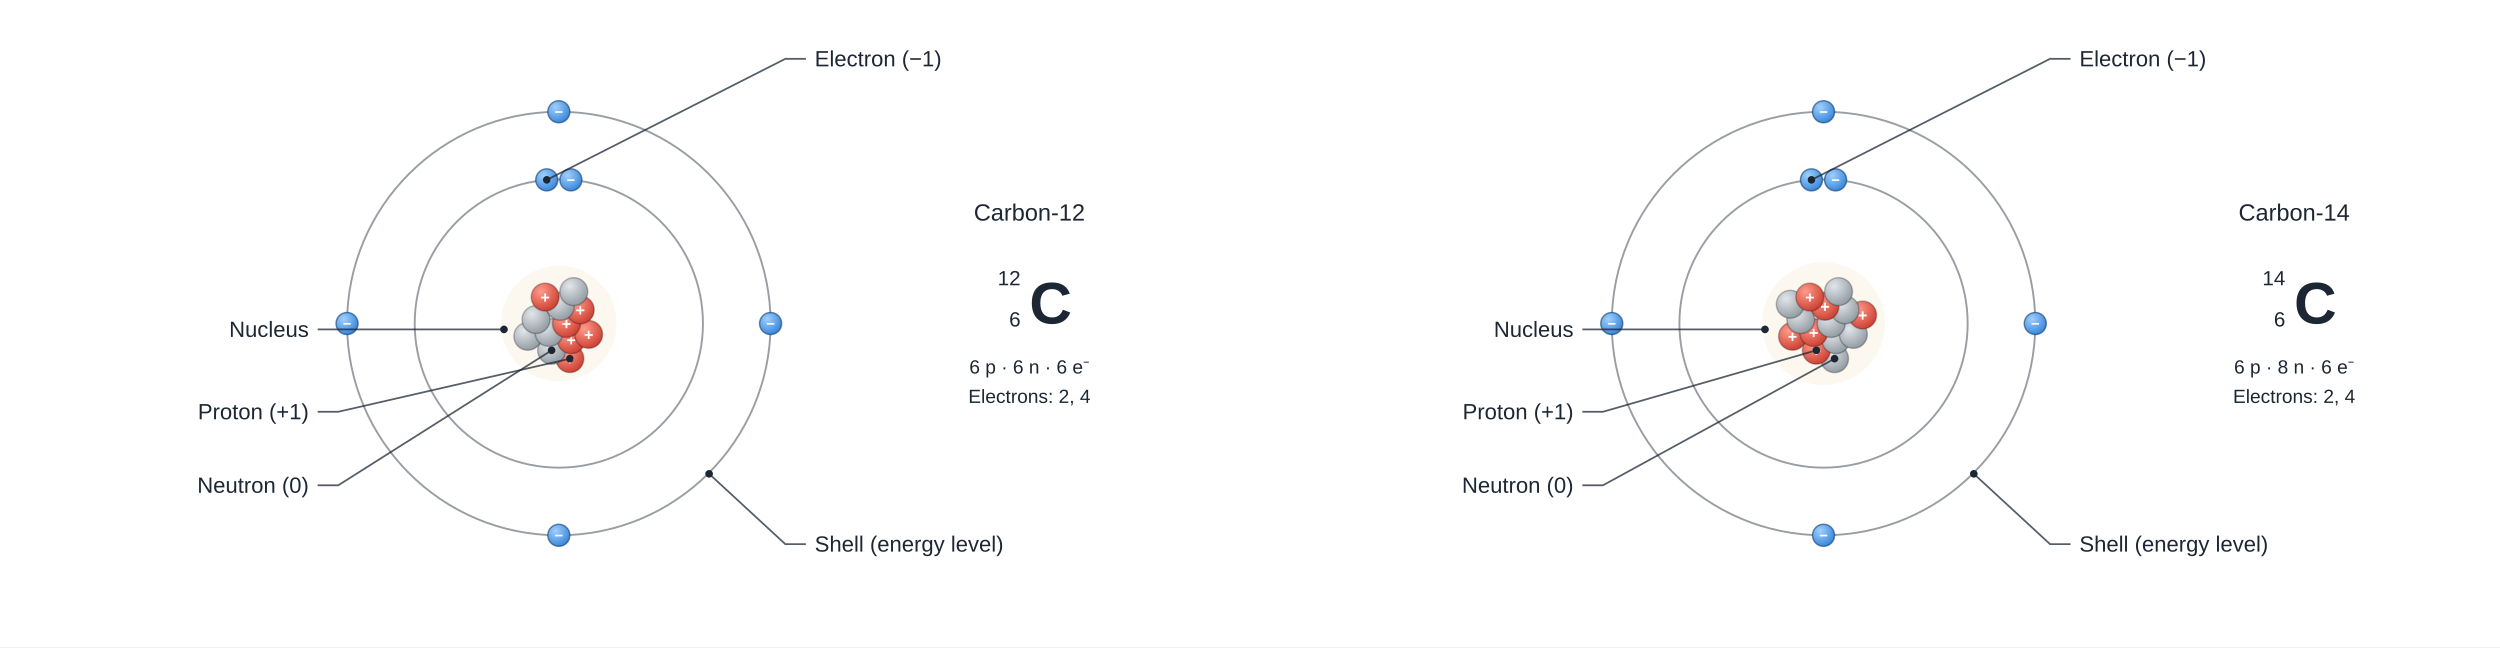
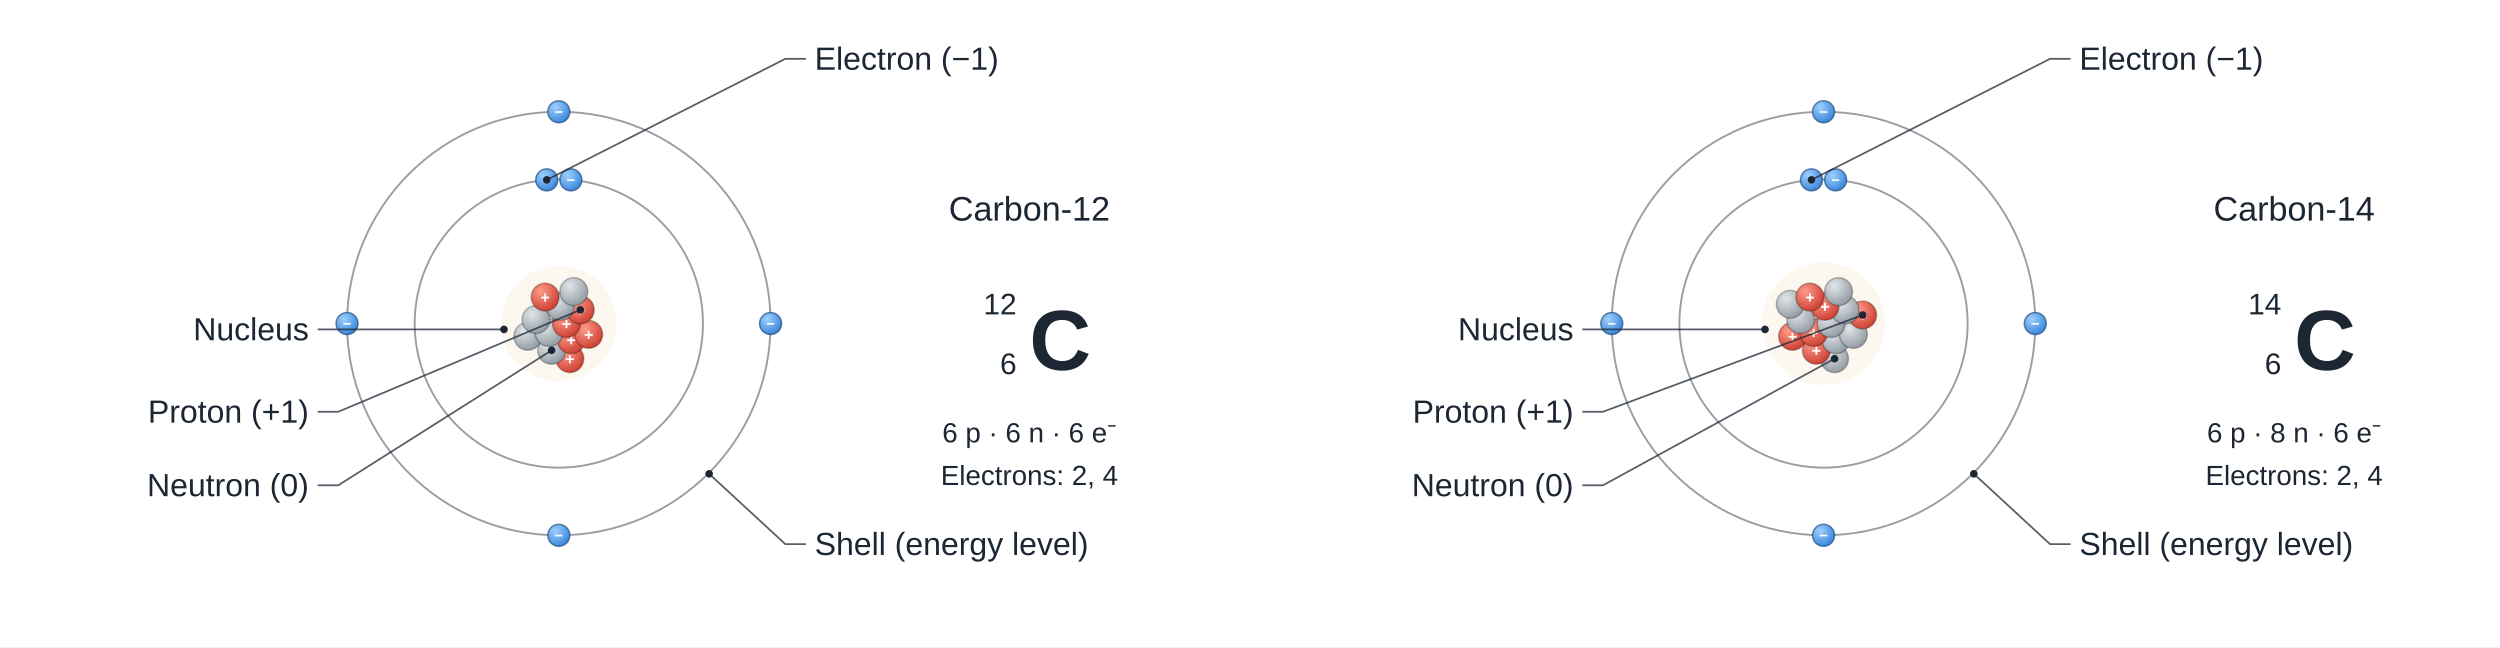
<svg xmlns="http://www.w3.org/2000/svg" viewBox="0 0 1700 440" role="img" width="1700" height="440" font-family="Arial, Helvetica, sans-serif" color="#1d2733">
  <rect x="0" y="0" width="1700" height="440" fill="#ffffff" />
  <svg x="0" y="0" width="840" height="440" viewBox="0 0 840 440">
    <defs>
      <radialGradient id="sf7-p" cx=".35" cy=".3" r=".8">
        <stop offset="0" stop-color="#ff9b8a" />
        <stop offset="1" stop-color="#c8372a" />
      </radialGradient>
      <radialGradient id="sf7-n" cx=".35" cy=".3" r=".8">
        <stop offset="0" stop-color="#e2e6ea" />
        <stop offset="1" stop-color="#8a949c" />
      </radialGradient>
      <radialGradient id="sf7-e" cx=".35" cy=".3" r=".8">
        <stop offset="0" stop-color="#9fd0ff" />
        <stop offset="1" stop-color="#2f7fd6" />
      </radialGradient>
    </defs>
    <circle cx="380" cy="220" r="98.0" fill="none" stroke="#1d2733" stroke-width="1.3" opacity=".45" stroke-dasharray="0" />
    <circle cx="380" cy="220" r="144.0" fill="none" stroke="#1d2733" stroke-width="1.3" opacity=".45" stroke-dasharray="0" />
    <circle cx="380" cy="220" r="39.3" fill="#f3d6a8" opacity=".18" />
    <circle cx="387.5" cy="243.9" r="9.5" fill="url(#sf7-p)" stroke="#000" stroke-opacity=".25" />
    <text x="387.5" y="247.9" text-anchor="middle" font-size="11" font-weight="700" class="sf-in" style="fill:#fff">+</text>
    <circle cx="375.1" cy="238.2" r="9.5" fill="url(#sf7-n)" stroke="#000" stroke-opacity=".25" />
    <circle cx="388.4" cy="231.0" r="9.5" fill="url(#sf7-p)" stroke="#000" stroke-opacity=".25" />
    <text x="388.4" y="235.0" text-anchor="middle" font-size="11" font-weight="700" class="sf-in" style="fill:#fff">+</text>
    <circle cx="358.9" cy="228.7" r="9.5" fill="url(#sf7-n)" stroke="#000" stroke-opacity=".25" />
    <circle cx="400.3" cy="227.4" r="9.5" fill="url(#sf7-p)" stroke="#000" stroke-opacity=".25" />
    <text x="400.3" y="231.4" text-anchor="middle" font-size="11" font-weight="700" class="sf-in" style="fill:#fff">+</text>
    <circle cx="373.3" cy="226.1" r="9.5" fill="url(#sf7-n)" stroke="#000" stroke-opacity=".25" />
    <circle cx="385.2" cy="220.0" r="9.5" fill="url(#sf7-p)" stroke="#000" stroke-opacity=".25" />
    <text x="385.2" y="224.0" text-anchor="middle" font-size="11" font-weight="700" class="sf-in" style="fill:#fff">+</text>
    <circle cx="364.5" cy="217.3" r="9.5" fill="url(#sf7-n)" stroke="#000" stroke-opacity=".25" />
    <circle cx="394.6" cy="210.7" r="9.5" fill="url(#sf7-p)" stroke="#000" stroke-opacity=".25" />
    <text x="394.6" y="214.7" text-anchor="middle" font-size="11" font-weight="700" class="sf-in" style="fill:#fff">+</text>
    <circle cx="381.0" cy="208.3" r="9.5" fill="url(#sf7-n)" stroke="#000" stroke-opacity=".25" />
    <circle cx="370.7" cy="202.0" r="9.5" fill="url(#sf7-p)" stroke="#000" stroke-opacity=".25" />
    <text x="370.7" y="206.0" text-anchor="middle" font-size="11" font-weight="700" class="sf-in" style="fill:#fff">+</text>
    <circle cx="390.2" cy="198.3" r="9.5" fill="url(#sf7-n)" stroke="#000" stroke-opacity=".25" />
    <g>
      <circle cx="371.8" cy="122.3" r="7.5" fill="url(#sf7-e)" stroke="#123c6b" stroke-opacity=".6" />
      <text x="371.8" y="125.8" text-anchor="middle" font-size="10" font-weight="700" class="sf-in" style="fill:#fff">−</text>
      <circle cx="388.2" cy="122.3" r="7.5" fill="url(#sf7-e)" stroke="#123c6b" stroke-opacity=".6" />
      <text x="388.2" y="125.8" text-anchor="middle" font-size="10" font-weight="700" class="sf-in" style="fill:#fff">−</text>
    </g>
    <g>
      <circle cx="380.0" cy="76.0" r="7.5" fill="url(#sf7-e)" stroke="#123c6b" stroke-opacity=".6" />
      <text x="380.0" y="79.5" text-anchor="middle" font-size="10" font-weight="700" class="sf-in" style="fill:#fff">−</text>
      <circle cx="524.0" cy="220.0" r="7.5" fill="url(#sf7-e)" stroke="#123c6b" stroke-opacity=".6" />
      <text x="524.0" y="223.5" text-anchor="middle" font-size="10" font-weight="700" class="sf-in" style="fill:#fff">−</text>
      <circle cx="380.0" cy="364.0" r="7.5" fill="url(#sf7-e)" stroke="#123c6b" stroke-opacity=".6" />
      <text x="380.0" y="367.5" text-anchor="middle" font-size="10" font-weight="700" class="sf-in" style="fill:#fff">−</text>
      <circle cx="236.0" cy="220.0" r="7.5" fill="url(#sf7-e)" stroke="#123c6b" stroke-opacity=".6" />
      <text x="236.0" y="223.5" text-anchor="middle" font-size="10" font-weight="700" class="sf-in" style="fill:#fff">−</text>
    </g>
    <path d="M216.0 224.0L230.0 224.0L342.7 224.0" fill="none" stroke="#1d2733" stroke-width="1.2" opacity=".75" />
    <circle cx="342.7" cy="224.0" r="2.6" fill="#1d2733" />
    <g>
-       <text x="210.0" y="229.1" text-anchor="end" class="sf-lab" fill="#1d2733" font-size="15">
+       <text x="210.0" y="231.4" text-anchor="end" class="sf-lab" fill="#1d2733" font-size="21.75">
        <tspan x="210.0" dy="0">Nucleus</tspan>
      </text>
    </g>
-     <path d="M216.0 280.0L230.0 280.0L387.5 243.9" fill="none" stroke="#1d2733" stroke-width="1.2" opacity=".75" />
-     <circle cx="387.5" cy="243.9" r="2.6" fill="#1d2733" />
-     <g>
-       <text x="210.0" y="285.1" text-anchor="end" class="sf-lab" fill="#1d2733" font-size="15">
+     <path d="M216.0 280.0L230.0 280.0L394.6 210.7" fill="none" stroke="#1d2733" stroke-width="1.2" opacity=".75" />
+     <circle cx="394.6" cy="210.7" r="2.6" fill="#1d2733" />
+     <g>
+       <text x="210.0" y="287.4" text-anchor="end" class="sf-lab" fill="#1d2733" font-size="21.75">
        <tspan x="210.0" dy="0">Proton (+1)</tspan>
      </text>
    </g>
    <path d="M216.0 330.0L230.0 330.0L375.1 238.2" fill="none" stroke="#1d2733" stroke-width="1.2" opacity=".75" />
    <circle cx="375.1" cy="238.2" r="2.6" fill="#1d2733" />
    <g>
-       <text x="210.0" y="335.1" text-anchor="end" class="sf-lab" fill="#1d2733" font-size="15">
+       <text x="210.0" y="337.4" text-anchor="end" class="sf-lab" fill="#1d2733" font-size="21.75">
        <tspan x="210.0" dy="0">Neutron (0)</tspan>
      </text>
    </g>
    <path d="M548.0 40.0L534.0 40.0L371.8 122.3" fill="none" stroke="#1d2733" stroke-width="1.2" opacity=".75" />
    <circle cx="371.8" cy="122.3" r="2.6" fill="#1d2733" />
    <g>
-       <text x="554.0" y="45.1" text-anchor="start" class="sf-lab" fill="#1d2733" font-size="15">
+       <text x="554.0" y="47.4" text-anchor="start" class="sf-lab" fill="#1d2733" font-size="21.75">
        <tspan x="554.0" dy="0">Electron (−1)</tspan>
      </text>
    </g>
    <path d="M548.0 370.0L534.0 370.0L482.2 322.2" fill="none" stroke="#1d2733" stroke-width="1.2" opacity=".75" />
    <circle cx="482.2" cy="322.2" r="2.6" fill="#1d2733" />
    <g>
-       <text x="554.0" y="375.1" text-anchor="start" class="sf-lab" fill="#1d2733" font-size="15">
+       <text x="554.0" y="377.4" text-anchor="start" class="sf-lab" fill="#1d2733" font-size="21.75">
        <tspan x="554.0" dy="0">Shell (energy level)</tspan>
      </text>
    </g>
-     <g transform="translate(700 150)">
+     <g transform="translate(700 150) scale(1.45)">
      <text x="0" y="0" font-size="16" class="sf-lab" fill="#1d2733" text-anchor="middle">Carbon-12</text>
      <text x="-6" y="44" font-size="14" text-anchor="end" class="sf-lab" fill="#1d2733">12</text>
      <text x="-6" y="72" font-size="14" text-anchor="end" class="sf-lab" fill="#1d2733">6</text>
      <text x="0" y="70" font-size="40" font-weight="700" class="sf-lab" fill="#1d2733">C</text>
      <g>
        <text x="0" y="104" font-size="13" text-anchor="middle" class="sf-lab" fill="#1d2733">6 p · 6 n · 6 e⁻</text>
      </g>
      <g>
        <text x="0" y="124" font-size="13" text-anchor="middle" class="sf-lab" fill="#1d2733">Electrons: 2, 4</text>
      </g>
    </g>
  </svg>
  <svg x="860" y="0" width="840" height="440" viewBox="0 0 840 440">
    <defs>
      <radialGradient id="sf8-p" cx=".35" cy=".3" r=".8">
        <stop offset="0" stop-color="#ff9b8a" />
        <stop offset="1" stop-color="#c8372a" />
      </radialGradient>
      <radialGradient id="sf8-n" cx=".35" cy=".3" r=".8">
        <stop offset="0" stop-color="#e2e6ea" />
        <stop offset="1" stop-color="#8a949c" />
      </radialGradient>
      <radialGradient id="sf8-e" cx=".35" cy=".3" r=".8">
        <stop offset="0" stop-color="#9fd0ff" />
        <stop offset="1" stop-color="#2f7fd6" />
      </radialGradient>
    </defs>
    <circle cx="380" cy="220" r="98.0" fill="none" stroke="#1d2733" stroke-width="1.3" opacity=".45" stroke-dasharray="0" />
    <circle cx="380" cy="220" r="144.0" fill="none" stroke="#1d2733" stroke-width="1.3" opacity=".45" stroke-dasharray="0" />
    <circle cx="380" cy="220" r="41.8" fill="#f3d6a8" opacity=".18" />
    <circle cx="387.5" cy="243.9" r="9.5" fill="url(#sf8-n)" stroke="#000" stroke-opacity=".25" />
    <circle cx="375.1" cy="238.2" r="9.5" fill="url(#sf8-p)" stroke="#000" stroke-opacity=".25" />
    <text x="375.1" y="242.2" text-anchor="middle" font-size="11" font-weight="700" class="sf-in" style="fill:#fff">+</text>
    <circle cx="388.4" cy="231.0" r="9.5" fill="url(#sf8-n)" stroke="#000" stroke-opacity=".25" />
    <circle cx="358.9" cy="228.7" r="9.5" fill="url(#sf8-p)" stroke="#000" stroke-opacity=".25" />
    <text x="358.9" y="232.7" text-anchor="middle" font-size="11" font-weight="700" class="sf-in" style="fill:#fff">+</text>
    <circle cx="400.3" cy="227.4" r="9.5" fill="url(#sf8-n)" stroke="#000" stroke-opacity=".25" />
    <circle cx="373.3" cy="226.1" r="9.5" fill="url(#sf8-p)" stroke="#000" stroke-opacity=".25" />
    <text x="373.3" y="230.1" text-anchor="middle" font-size="11" font-weight="700" class="sf-in" style="fill:#fff">+</text>
    <circle cx="385.2" cy="220.0" r="9.5" fill="url(#sf8-n)" stroke="#000" stroke-opacity=".25" />
    <circle cx="364.5" cy="217.3" r="9.5" fill="url(#sf8-n)" stroke="#000" stroke-opacity=".25" />
    <circle cx="406.6" cy="214.2" r="9.5" fill="url(#sf8-p)" stroke="#000" stroke-opacity=".25" />
    <text x="406.6" y="218.2" text-anchor="middle" font-size="11" font-weight="700" class="sf-in" style="fill:#fff">+</text>
    <circle cx="394.6" cy="210.7" r="9.5" fill="url(#sf8-n)" stroke="#000" stroke-opacity=".25" />
    <circle cx="381.0" cy="208.3" r="9.5" fill="url(#sf8-p)" stroke="#000" stroke-opacity=".25" />
    <text x="381.0" y="212.3" text-anchor="middle" font-size="11" font-weight="700" class="sf-in" style="fill:#fff">+</text>
    <circle cx="357.4" cy="206.9" r="9.5" fill="url(#sf8-n)" stroke="#000" stroke-opacity=".25" />
    <circle cx="370.7" cy="202.0" r="9.5" fill="url(#sf8-p)" stroke="#000" stroke-opacity=".25" />
    <text x="370.7" y="206.0" text-anchor="middle" font-size="11" font-weight="700" class="sf-in" style="fill:#fff">+</text>
    <circle cx="390.2" cy="198.3" r="9.5" fill="url(#sf8-n)" stroke="#000" stroke-opacity=".25" />
    <g>
      <circle cx="371.8" cy="122.3" r="7.5" fill="url(#sf8-e)" stroke="#123c6b" stroke-opacity=".6" />
      <text x="371.8" y="125.8" text-anchor="middle" font-size="10" font-weight="700" class="sf-in" style="fill:#fff">−</text>
      <circle cx="388.2" cy="122.3" r="7.5" fill="url(#sf8-e)" stroke="#123c6b" stroke-opacity=".6" />
      <text x="388.2" y="125.8" text-anchor="middle" font-size="10" font-weight="700" class="sf-in" style="fill:#fff">−</text>
    </g>
    <g>
      <circle cx="380.0" cy="76.0" r="7.5" fill="url(#sf8-e)" stroke="#123c6b" stroke-opacity=".6" />
      <text x="380.0" y="79.5" text-anchor="middle" font-size="10" font-weight="700" class="sf-in" style="fill:#fff">−</text>
      <circle cx="524.0" cy="220.0" r="7.5" fill="url(#sf8-e)" stroke="#123c6b" stroke-opacity=".6" />
      <text x="524.0" y="223.5" text-anchor="middle" font-size="10" font-weight="700" class="sf-in" style="fill:#fff">−</text>
      <circle cx="380.0" cy="364.0" r="7.5" fill="url(#sf8-e)" stroke="#123c6b" stroke-opacity=".6" />
      <text x="380.0" y="367.5" text-anchor="middle" font-size="10" font-weight="700" class="sf-in" style="fill:#fff">−</text>
      <circle cx="236.0" cy="220.0" r="7.5" fill="url(#sf8-e)" stroke="#123c6b" stroke-opacity=".6" />
      <text x="236.0" y="223.5" text-anchor="middle" font-size="10" font-weight="700" class="sf-in" style="fill:#fff">−</text>
    </g>
    <path d="M216.0 224.0L230.0 224.0L340.2 224.0" fill="none" stroke="#1d2733" stroke-width="1.2" opacity=".75" />
    <circle cx="340.2" cy="224.0" r="2.6" fill="#1d2733" />
    <g>
-       <text x="210.0" y="229.1" text-anchor="end" class="sf-lab" fill="#1d2733" font-size="15">
+       <text x="210.0" y="231.4" text-anchor="end" class="sf-lab" fill="#1d2733" font-size="21.75">
        <tspan x="210.0" dy="0">Nucleus</tspan>
      </text>
    </g>
-     <path d="M216.0 280.0L230.0 280.0L375.1 238.2" fill="none" stroke="#1d2733" stroke-width="1.2" opacity=".75" />
-     <circle cx="375.1" cy="238.2" r="2.6" fill="#1d2733" />
-     <g>
-       <text x="210.0" y="285.1" text-anchor="end" class="sf-lab" fill="#1d2733" font-size="15">
+     <path d="M216.0 280.0L230.0 280.0L406.6 214.2" fill="none" stroke="#1d2733" stroke-width="1.2" opacity=".75" />
+     <circle cx="406.6" cy="214.2" r="2.6" fill="#1d2733" />
+     <g>
+       <text x="210.0" y="287.4" text-anchor="end" class="sf-lab" fill="#1d2733" font-size="21.75">
        <tspan x="210.0" dy="0">Proton (+1)</tspan>
      </text>
    </g>
    <path d="M216.0 330.0L230.0 330.0L387.5 243.9" fill="none" stroke="#1d2733" stroke-width="1.2" opacity=".75" />
    <circle cx="387.5" cy="243.9" r="2.6" fill="#1d2733" />
    <g>
-       <text x="210.0" y="335.1" text-anchor="end" class="sf-lab" fill="#1d2733" font-size="15">
+       <text x="210.0" y="337.4" text-anchor="end" class="sf-lab" fill="#1d2733" font-size="21.75">
        <tspan x="210.0" dy="0">Neutron (0)</tspan>
      </text>
    </g>
    <path d="M548.0 40.0L534.0 40.0L371.8 122.3" fill="none" stroke="#1d2733" stroke-width="1.2" opacity=".75" />
    <circle cx="371.8" cy="122.3" r="2.6" fill="#1d2733" />
    <g>
-       <text x="554.0" y="45.1" text-anchor="start" class="sf-lab" fill="#1d2733" font-size="15">
+       <text x="554.0" y="47.4" text-anchor="start" class="sf-lab" fill="#1d2733" font-size="21.75">
        <tspan x="554.0" dy="0">Electron (−1)</tspan>
      </text>
    </g>
    <path d="M548.0 370.0L534.0 370.0L482.2 322.2" fill="none" stroke="#1d2733" stroke-width="1.2" opacity=".75" />
    <circle cx="482.2" cy="322.2" r="2.6" fill="#1d2733" />
    <g>
-       <text x="554.0" y="375.1" text-anchor="start" class="sf-lab" fill="#1d2733" font-size="15">
+       <text x="554.0" y="377.4" text-anchor="start" class="sf-lab" fill="#1d2733" font-size="21.75">
        <tspan x="554.0" dy="0">Shell (energy level)</tspan>
      </text>
    </g>
-     <g transform="translate(700 150)">
+     <g transform="translate(700 150) scale(1.45)">
      <text x="0" y="0" font-size="16" class="sf-lab" fill="#1d2733" text-anchor="middle">Carbon-14</text>
      <text x="-6" y="44" font-size="14" text-anchor="end" class="sf-lab" fill="#1d2733">14</text>
      <text x="-6" y="72" font-size="14" text-anchor="end" class="sf-lab" fill="#1d2733">6</text>
      <text x="0" y="70" font-size="40" font-weight="700" class="sf-lab" fill="#1d2733">C</text>
      <g>
        <text x="0" y="104" font-size="13" text-anchor="middle" class="sf-lab" fill="#1d2733">6 p · 8 n · 6 e⁻</text>
      </g>
      <g>
        <text x="0" y="124" font-size="13" text-anchor="middle" class="sf-lab" fill="#1d2733">Electrons: 2, 4</text>
      </g>
    </g>
  </svg>
</svg>
